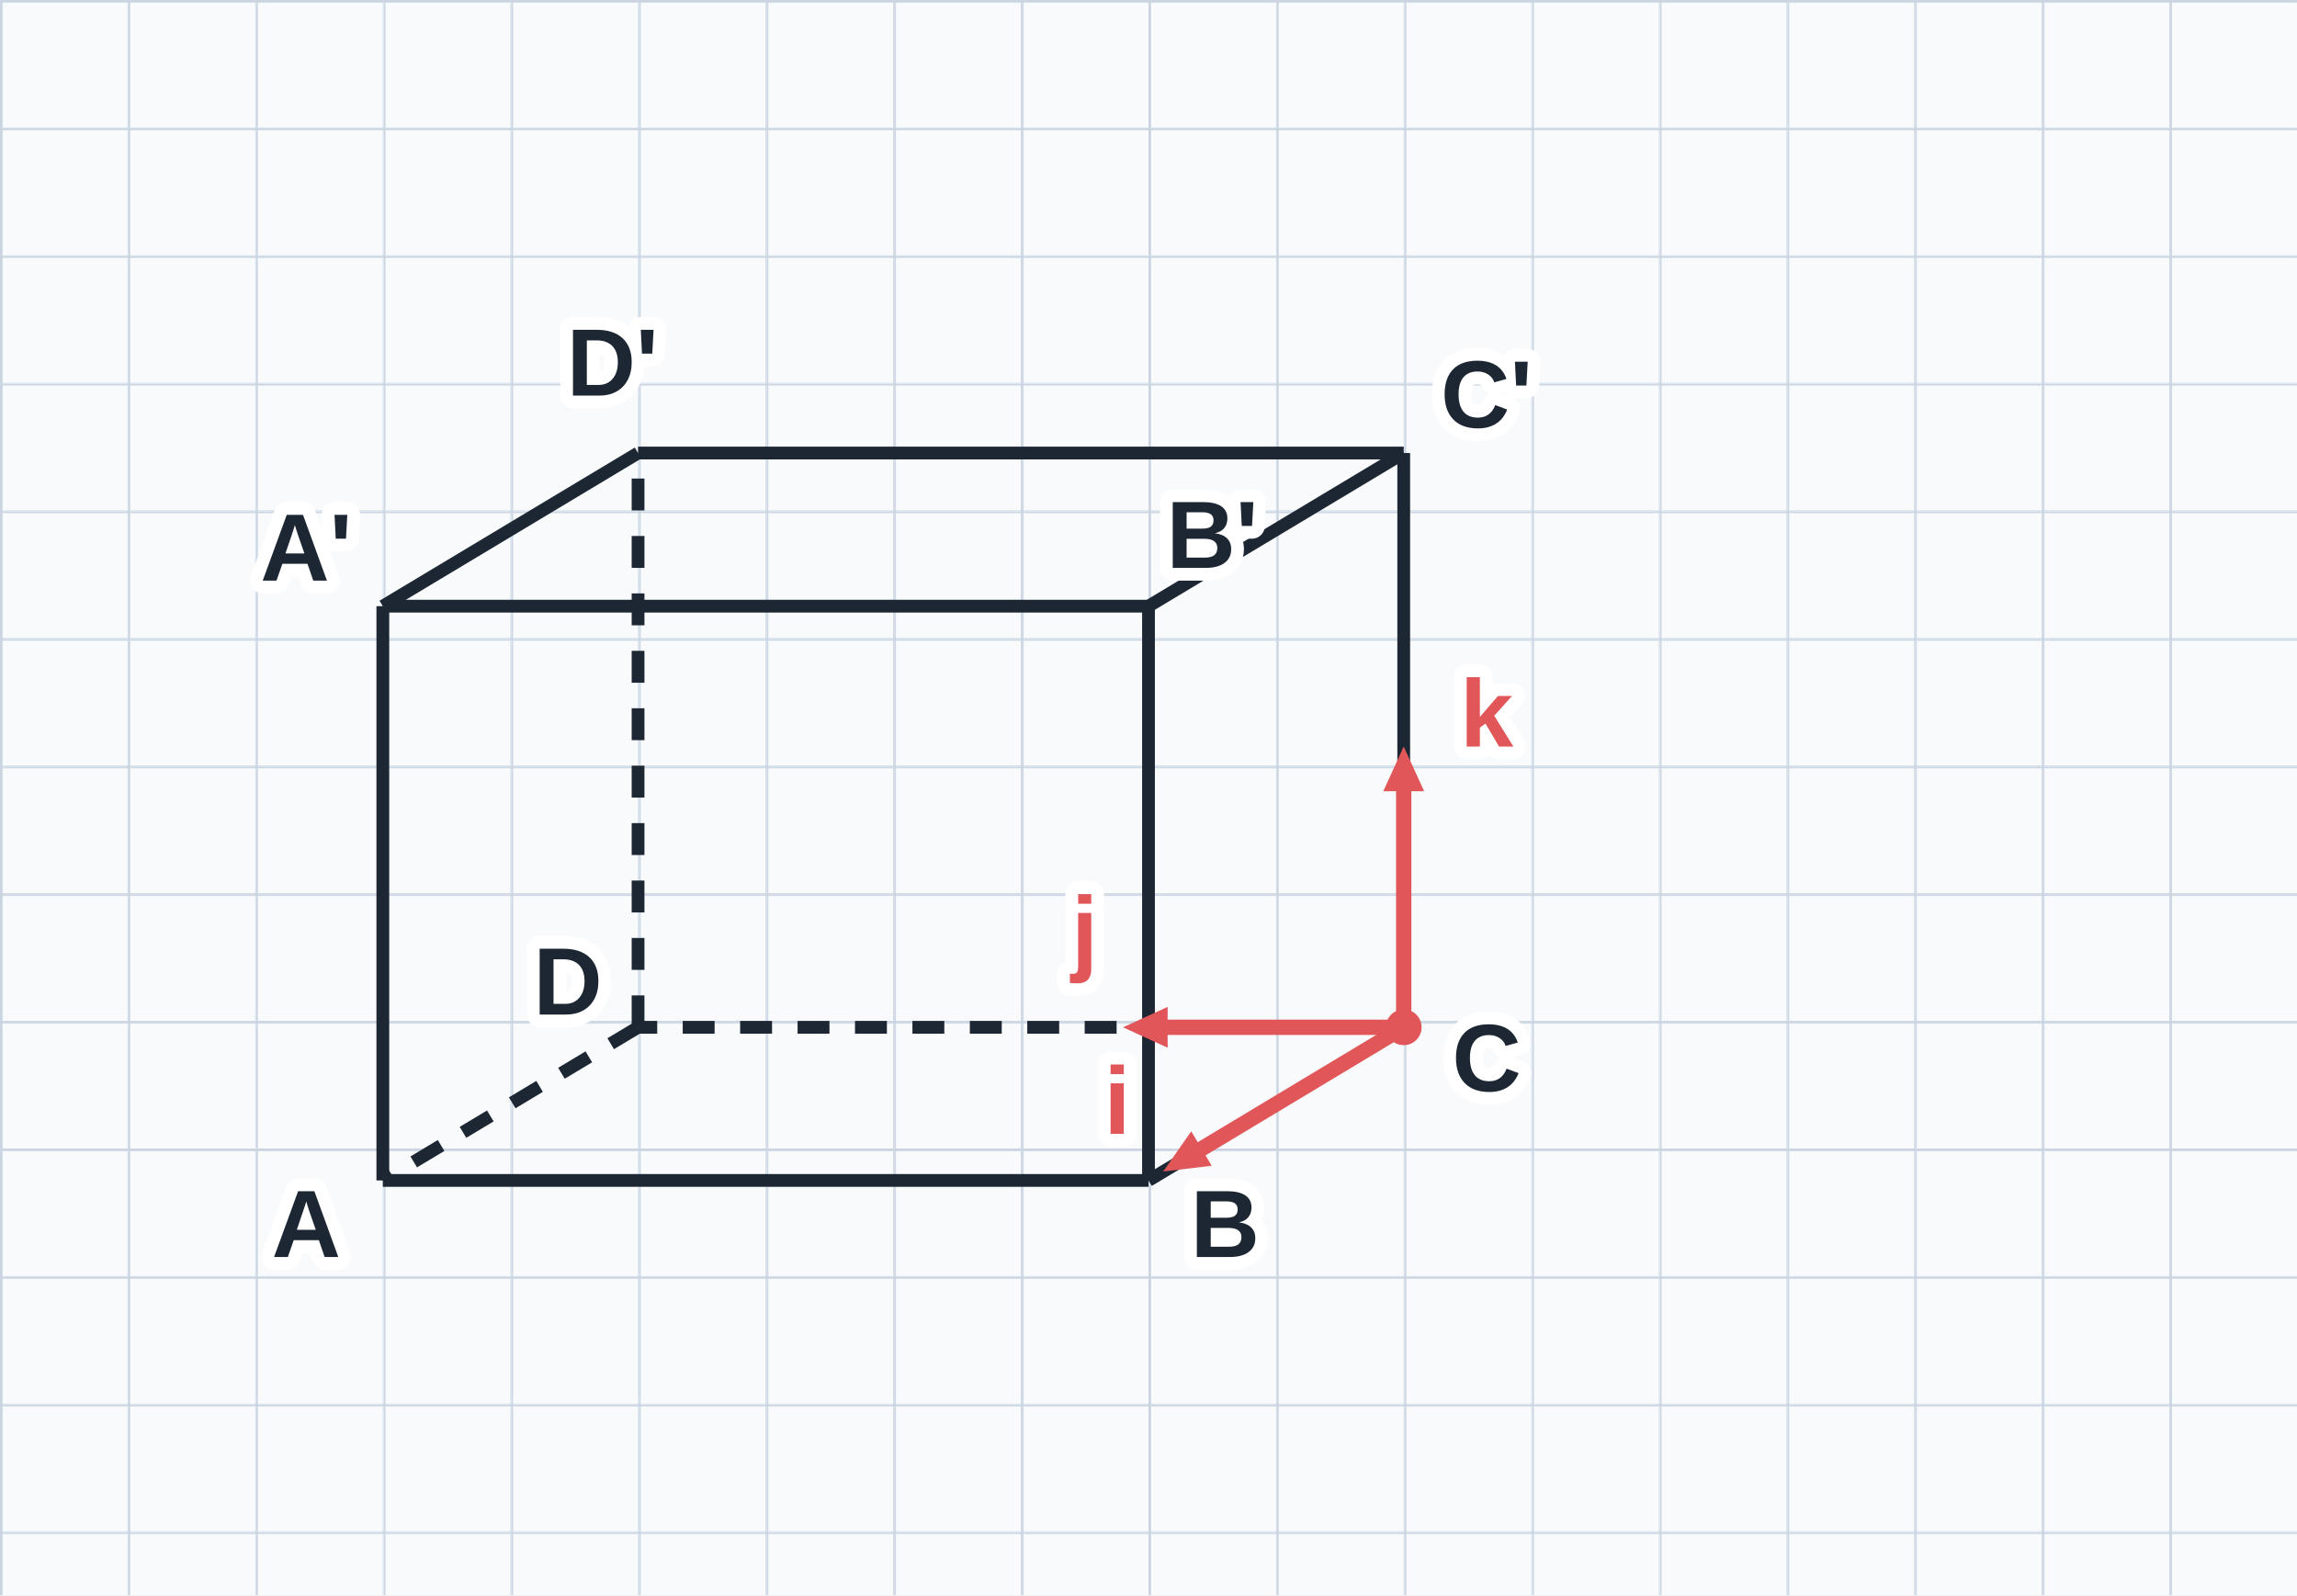
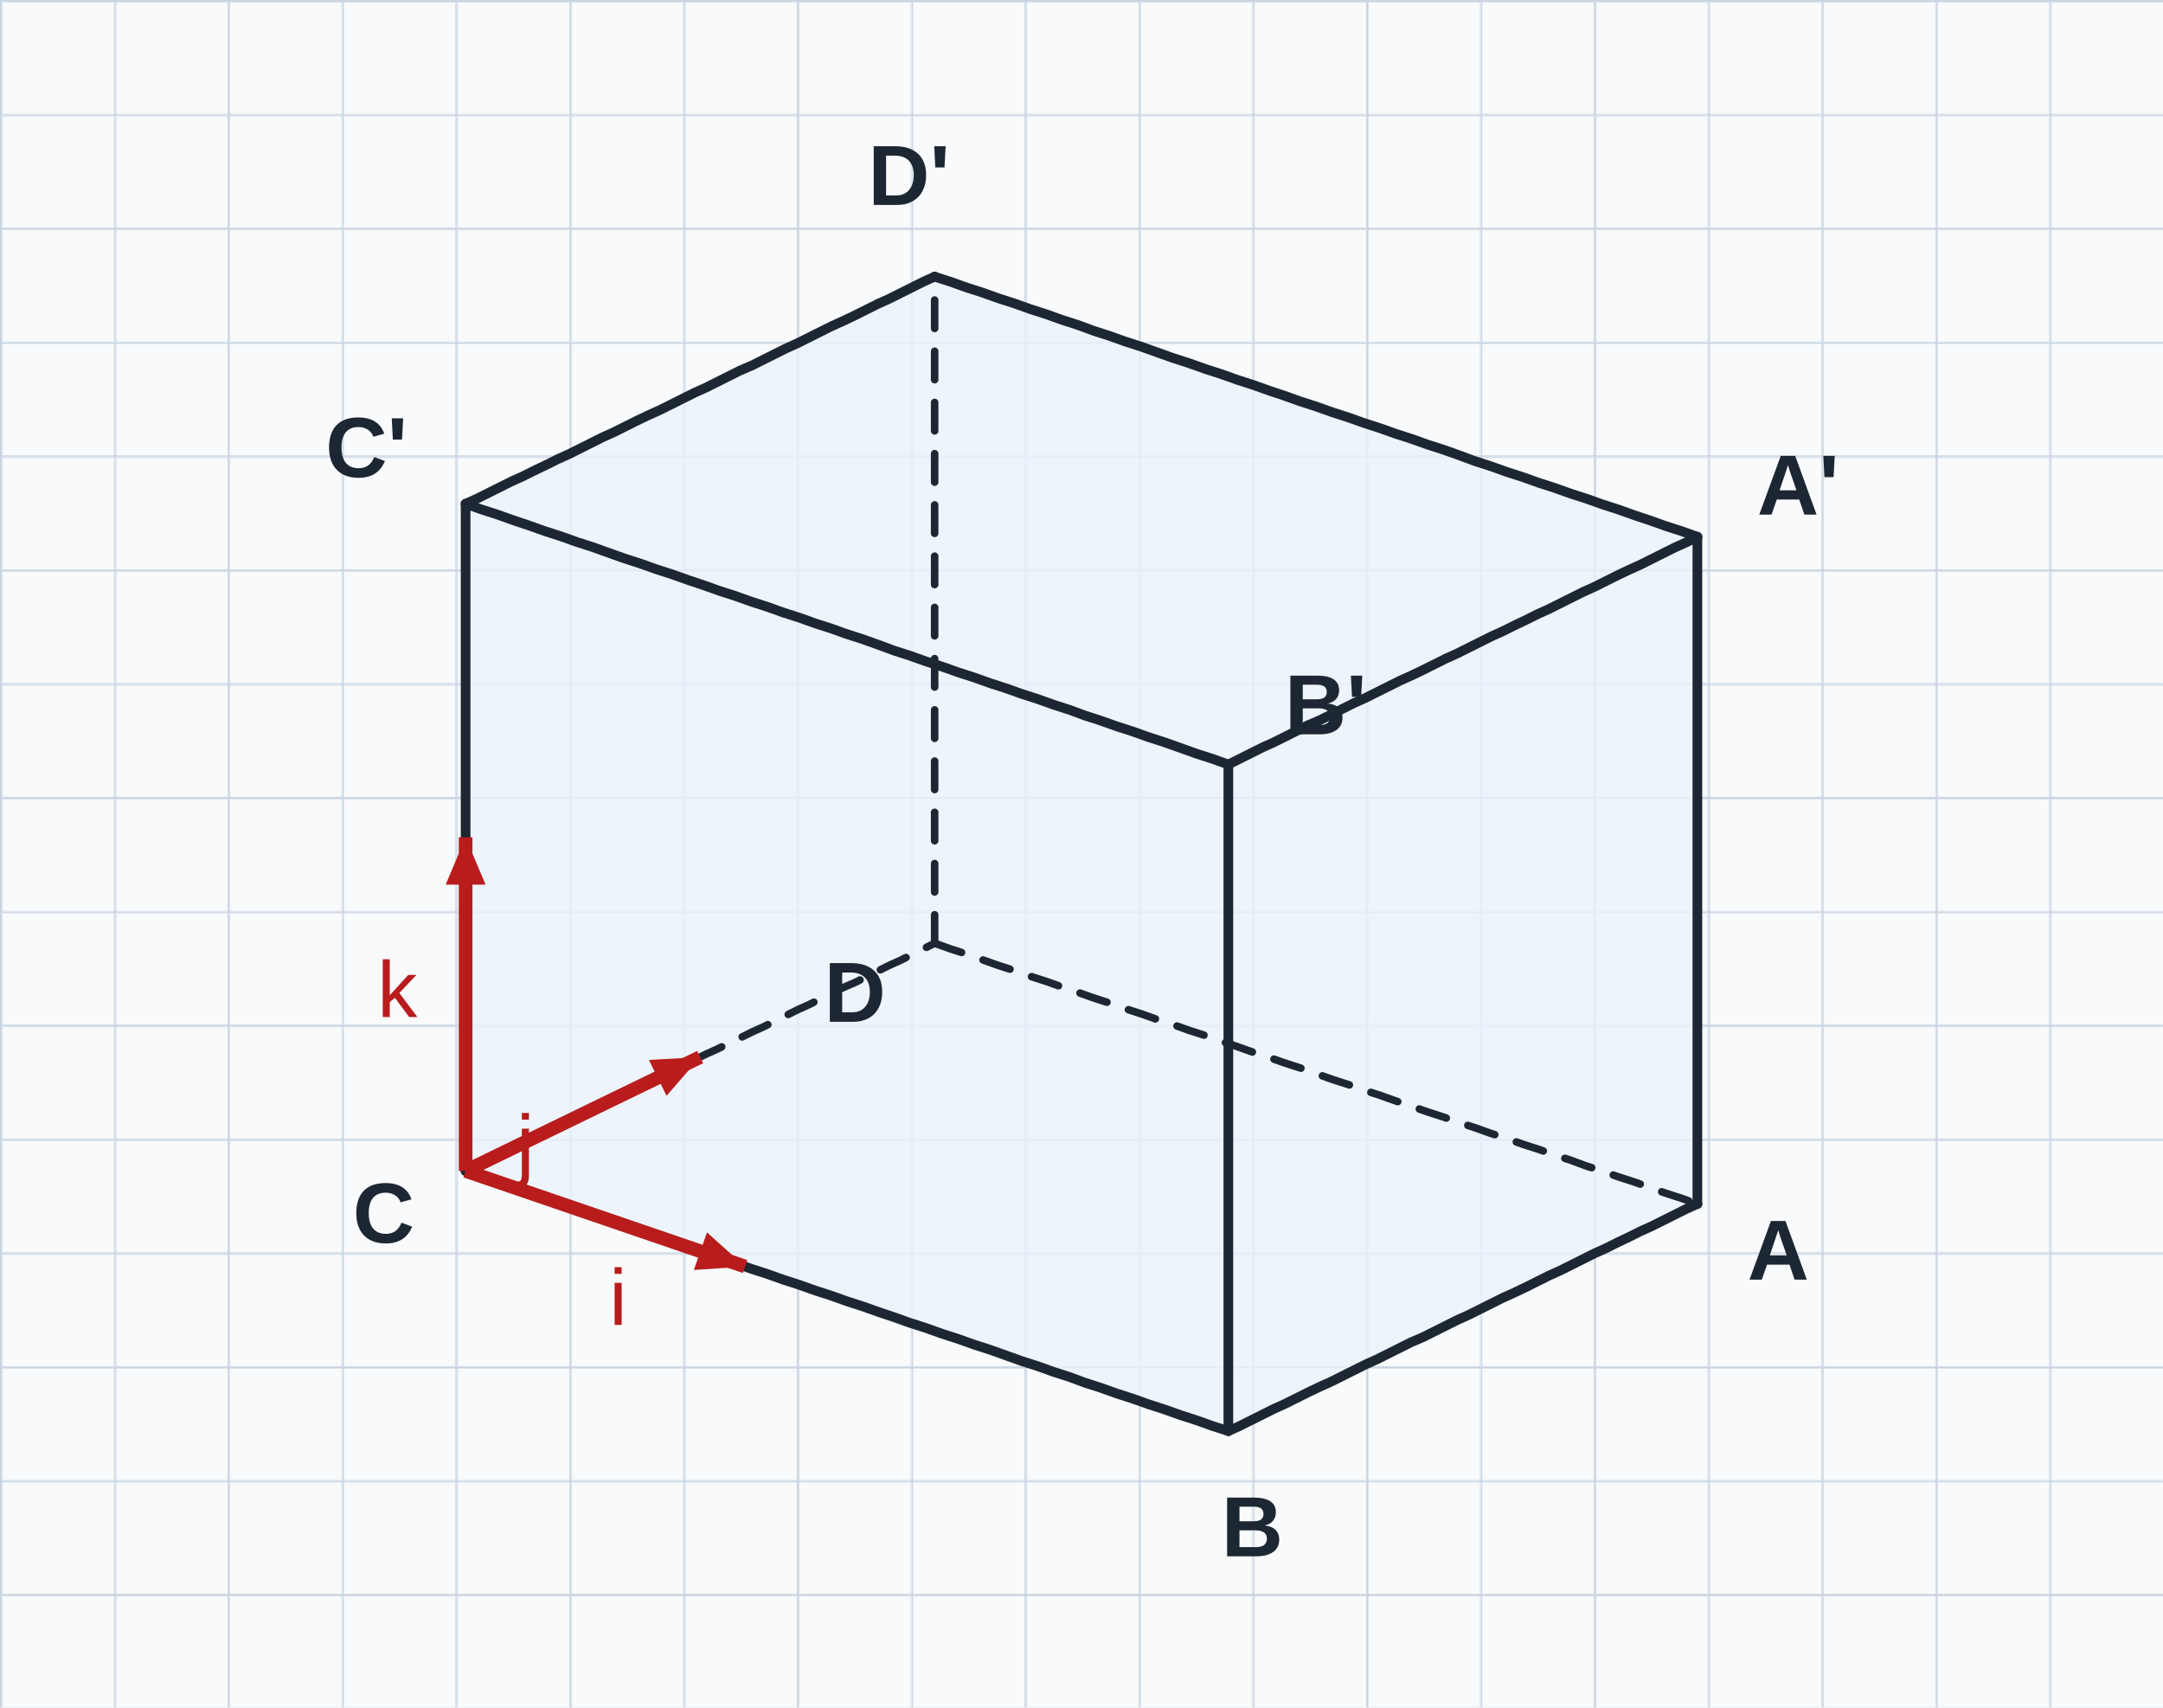
- <svg xmlns="http://www.w3.org/2000/svg" viewBox="0 0 360 250" font-family="Segoe UI, Arial, sans-serif">
+ <svg xmlns="http://www.w3.org/2000/svg" viewBox="0 0 380 300" font-family="Segoe UI, Arial, sans-serif">
  <defs>
-     <pattern id="grid-t12vhopchunhatc" width="20" height="20" patternUnits="userSpaceOnUse">
+     <pattern id="nlg" width="20" height="20" patternUnits="userSpaceOnUse">
      <path d="M20 0H0V20" fill="none" stroke="#cbd5e1" stroke-width="0.8" />
    </pattern>
  </defs>
-   <rect width="360" height="250" fill="#f8fafc" />
-   <rect width="360" height="250" fill="url(#grid-t12vhopchunhatc)" />
-   <line x1="60.0" y1="185.0" x2="180.0" y2="185.0" stroke="#1d2733" stroke-width="2" />
-   <line x1="180.0" y1="185.0" x2="220.0" y2="161.0" stroke="#1d2733" stroke-width="2" />
-   <line x1="220.0" y1="161.0" x2="100.0" y2="161.0" stroke="#1d2733" stroke-width="2" stroke-dasharray="5 4" />
-   <line x1="100.0" y1="161.0" x2="60.0" y2="185.0" stroke="#1d2733" stroke-width="2" stroke-dasharray="5 4" />
-   <line x1="60.0" y1="95.0" x2="180.0" y2="95.0" stroke="#1d2733" stroke-width="2" />
-   <line x1="180.0" y1="95.0" x2="220.0" y2="71.0" stroke="#1d2733" stroke-width="2" />
-   <line x1="220.0" y1="71.0" x2="100.0" y2="71.0" stroke="#1d2733" stroke-width="2" />
-   <line x1="100.0" y1="71.0" x2="60.0" y2="95.0" stroke="#1d2733" stroke-width="2" />
-   <line x1="60.0" y1="185.0" x2="60.0" y2="95.0" stroke="#1d2733" stroke-width="2" />
-   <line x1="180.0" y1="185.0" x2="180.0" y2="95.0" stroke="#1d2733" stroke-width="2" />
-   <line x1="220.0" y1="161.0" x2="220.0" y2="71.0" stroke="#1d2733" stroke-width="2" />
-   <line x1="100.0" y1="161.0" x2="100.0" y2="71.0" stroke="#1d2733" stroke-width="2" stroke-dasharray="5 4" />
-   <line x1="220.0" y1="161.0" x2="185.9" y2="181.5" stroke="#e15759" stroke-width="2.4" />
-   <polygon points="182.3,183.6 186.7,177.3 189.9,182.7" fill="#e15759" />
-   <text stroke="white" stroke-width="4" stroke-linejoin="round" x="175.1" y="177.7" text-anchor="middle" font-size="15" font-weight="bold" fill="white">i</text>
-   <text x="175.1" y="177.7" text-anchor="middle" font-size="15" font-weight="bold" fill="#e15759">i</text>
-   <line x1="220.0" y1="161.0" x2="180.2" y2="161.0" stroke="#e15759" stroke-width="2.4" />
-   <polygon points="176.0,161.0 183.0,157.8 183.0,164.2" fill="#e15759" />
-   <text stroke="white" stroke-width="4" stroke-linejoin="round" x="170.0" y="151.0" text-anchor="middle" font-size="15" font-weight="bold" fill="white">j</text>
-   <text x="170.0" y="151.0" text-anchor="middle" font-size="15" font-weight="bold" fill="#e15759">j</text>
-   <line x1="220.0" y1="161.0" x2="220.0" y2="121.2" stroke="#e15759" stroke-width="2.4" />
-   <polygon points="220.0,117.0 223.2,124.0 216.8,124.0" fill="#e15759" />
-   <text stroke="white" stroke-width="4" stroke-linejoin="round" x="233.0" y="117.0" text-anchor="middle" font-size="15" font-weight="bold" fill="white">k</text>
-   <text x="233.0" y="117.0" text-anchor="middle" font-size="15" font-weight="bold" fill="#e15759">k</text>
-   <circle cx="220.0" cy="161.0" r="2.8" fill="#e15759" />
-   <text stroke="white" stroke-width="4" stroke-linejoin="round" x="48.0" y="197.0" text-anchor="middle" font-size="15" font-weight="bold" fill="white">A</text>
-   <text x="48.0" y="197.0" text-anchor="middle" font-size="15" font-weight="bold" fill="#1d2733">A</text>
-   <text stroke="white" stroke-width="4" stroke-linejoin="round" x="192.0" y="197.0" text-anchor="middle" font-size="15" font-weight="bold" fill="white">B</text>
-   <text x="192.0" y="197.0" text-anchor="middle" font-size="15" font-weight="bold" fill="#1d2733">B</text>
-   <text stroke="white" stroke-width="4" stroke-linejoin="round" x="233.0" y="171.0" text-anchor="middle" font-size="15" font-weight="bold" fill="white">C</text>
-   <text x="233.0" y="171.0" text-anchor="middle" font-size="15" font-weight="bold" fill="#1d2733">C</text>
-   <text stroke="white" stroke-width="4" stroke-linejoin="round" x="89.0" y="159.0" text-anchor="middle" font-size="15" font-weight="bold" fill="white">D</text>
-   <text x="89.0" y="159.0" text-anchor="middle" font-size="15" font-weight="bold" fill="#1d2733">D</text>
-   <text stroke="white" stroke-width="4" stroke-linejoin="round" x="48.0" y="91.0" text-anchor="middle" font-size="15" font-weight="bold" fill="white">A'</text>
-   <text x="48.0" y="91.0" text-anchor="middle" font-size="15" font-weight="bold" fill="#1d2733">A'</text>
-   <text stroke="white" stroke-width="4" stroke-linejoin="round" x="190.0" y="89.0" text-anchor="middle" font-size="15" font-weight="bold" fill="white">B'</text>
-   <text x="190.0" y="89.0" text-anchor="middle" font-size="15" font-weight="bold" fill="#1d2733">B'</text>
-   <text stroke="white" stroke-width="4" stroke-linejoin="round" x="233.0" y="67.0" text-anchor="middle" font-size="15" font-weight="bold" fill="white">C'</text>
-   <text x="233.0" y="67.0" text-anchor="middle" font-size="15" font-weight="bold" fill="#1d2733">C'</text>
-   <text stroke="white" stroke-width="4" stroke-linejoin="round" x="96.0" y="62.0" text-anchor="middle" font-size="15" font-weight="bold" fill="white">D'</text>
-   <text x="96.0" y="62.0" text-anchor="middle" font-size="15" font-weight="bold" fill="#1d2733">D'</text>
+   <rect width="380" height="300" fill="#f8fafc" />
+   <rect width="380" height="300" fill="url(#nlg)" />
+   <polygon points="81.8,88.5 164.2,48.6 298.2,94.3 298.2,211.5 215.8,251.4 81.8,205.7" fill="#eaf2fb" opacity="0.8" />
+   <path d="M81.8 205.7L83.8 204.7L85.8 203.7L87.9 202.8L89.9 201.8L91.9 200.8L93.9 199.8L95.9 198.9L97.9 197.9L99.9 196.9L101.9 195.9L103.9 195L105.9 194L108 193L110 192L112 191.1L114 190.1L116 189.1L118 188.2L120 187.2L122 186.2L124 185.2L126 184.3L128 183.3L130.1 182.3L132.1 181.3L134.1 180.4L136.1 179.4L138.1 178.4L140.1 177.4L142.1 176.5L144.1 175.5L146.1 174.5L148.1 173.5L150.2 172.6L152.2 171.6L154.2 170.6L156.2 169.6L158.2 168.7L160.2 167.7L162.2 166.7L164.2 165.7" fill="none" stroke="#1d2733" stroke-width="1.326" stroke-linecap="round" stroke-linejoin="round" stroke-dasharray="5 4" />
+   <path d="M164.2 165.7L167 166.7L169.8 167.6L172.6 168.6L175.4 169.6L178.2 170.5L181 171.5L183.8 172.4L186.6 173.4L189.3 174.3L192.1 175.3L194.9 176.2L197.7 177.2L200.5 178.1L203.3 179.1L206.1 180L208.9 181L211.7 181.9L214.5 182.9L217.2 183.8L220 184.8L222.8 185.7L225.6 186.7L228.4 187.6L231.2 188.6L234 189.6L236.8 190.5L239.6 191.5L242.4 192.4L245.2 193.4L247.9 194.3L250.7 195.3L253.5 196.2L256.3 197.2L259.1 198.1L261.9 199.1L264.7 200L267.5 201L270.3 201.9L273.1 202.9L275.9 203.8L278.6 204.8L281.4 205.7L284.2 206.7L287 207.6L289.8 208.6L292.6 209.6L295.4 210.5L298.2 211.5" fill="none" stroke="#1d2733" stroke-width="1.326" stroke-linecap="round" stroke-linejoin="round" stroke-dasharray="5 4" />
+   <path d="M164.2 165.7L164.2 162.9L164.2 160L164.2 157.2L164.2 154.3L164.2 151.5L164.2 148.6L164.2 145.7L164.2 142.9L164.2 140L164.2 137.2L164.2 134.3L164.2 131.5L164.2 128.6L164.2 125.7L164.2 122.9L164.2 120L164.2 117.2L164.2 114.3L164.2 111.5L164.2 108.6L164.2 105.7L164.2 102.9L164.2 100L164.2 97.2L164.2 94.3L164.2 91.5L164.2 88.6L164.2 85.7L164.2 82.9L164.2 80L164.2 77.2L164.2 74.3L164.2 71.5L164.2 68.6L164.2 65.7L164.2 62.9L164.2 60L164.2 57.2L164.2 54.3L164.2 51.5L164.2 48.6" fill="none" stroke="#1d2733" stroke-width="1.326" stroke-linecap="round" stroke-linejoin="round" stroke-dasharray="5 4" />
+   <path d="M298.2 211.5L296.2 212.4L294.2 213.4L292.2 214.4L290.2 215.4L288.2 216.3L286.2 217.3L284.1 218.3L282.1 219.3L280.1 220.2L278.1 221.2L276.1 222.2L274.1 223.2L272.1 224.1L270.1 225.1L268.1 226.1L266 227.1L264 228L262 229L260 230L258 231L256 231.9L254 232.9L252 233.9L250 234.9L247.9 235.8L245.9 236.8L243.9 237.8L241.9 238.8L239.9 239.7L237.9 240.7L235.9 241.7L233.9 242.7L231.9 243.6L229.8 244.6L227.8 245.6L225.8 246.6L223.8 247.5L221.8 248.5L219.8 249.5L217.8 250.5L215.8 251.4" fill="none" stroke="#1d2733" stroke-width="1.7" stroke-linecap="round" stroke-linejoin="round" />
+   <path d="M215.8 251.4L213 250.5L210.2 249.5L207.4 248.6L204.6 247.6L201.8 246.7L199 245.7L196.2 244.8L193.4 243.8L190.6 242.9L187.9 241.9L185.1 241L182.3 240L179.5 239.1L176.7 238.1L173.9 237.1L171.1 236.2L168.3 235.2L165.5 234.3L162.7 233.3L159.9 232.4L157.1 231.4L154.4 230.5L151.6 229.5L148.8 228.6L146 227.6L143.2 226.7L140.4 225.7L137.6 224.8L134.8 223.8L132 222.9L129.2 221.9L126.4 221L123.6 220L120.9 219L118.1 218.1L115.3 217.1L112.5 216.2L109.7 215.2L106.9 214.3L104.1 213.3L101.3 212.4L98.5 211.4L95.7 210.5L92.9 209.5L90.2 208.6L87.4 207.6L84.6 206.7L81.8 205.7" fill="none" stroke="#1d2733" stroke-width="1.7" stroke-linecap="round" stroke-linejoin="round" />
+   <path d="M81.8 205.7L81.8 205.7" fill="none" stroke="#1d2733" stroke-width="1.7" stroke-linecap="round" stroke-linejoin="round" />
+   <path d="M298.2 211.5L298.2 211.5" fill="none" stroke="#1d2733" stroke-width="1.7" stroke-linecap="round" stroke-linejoin="round" />
+   <path d="M298.2 94.3L296.2 95.3L294.2 96.2L292.2 97.2L290.2 98.2L288.2 99.2L286.2 100.1L284.1 101.1L282.1 102.1L280.1 103.1L278.1 104L276.1 105L274.1 106L272.1 107L270.1 107.9L268.1 108.9L266 109.9L264 110.9L262 111.8L260 112.8L258 113.8L256 114.8L254 115.7L252 116.7L250 117.7L247.9 118.7L245.9 119.6L243.9 120.6L241.9 121.6L239.9 122.6L237.9 123.5L235.9 124.5L233.9 125.5L231.9 126.5L229.8 127.4L227.8 128.4L225.8 129.4L223.8 130.4L221.8 131.3L219.8 132.3L217.8 133.3L215.8 134.3" fill="none" stroke="#1d2733" stroke-width="1.7" stroke-linecap="round" stroke-linejoin="round" />
+   <path d="M215.8 134.3L213 133.3L210.2 132.4L207.4 131.4L204.6 130.4L201.8 129.5L199 128.5L196.2 127.6L193.4 126.6L190.6 125.7L187.9 124.7L185.1 123.8L182.3 122.8L179.5 121.9L176.7 120.9L173.9 120L171.1 119L168.3 118.1L165.5 117.1L162.7 116.2L159.9 115.2L157.1 114.3L154.4 113.3L151.6 112.3L148.8 111.4L146 110.4L143.2 109.5L140.4 108.5L137.6 107.6L134.8 106.6L132 105.7L129.2 104.7L126.4 103.8L123.6 102.8L120.9 101.9L118.1 100.9L115.3 100L112.5 99L109.7 98.1L106.9 97.1L104.1 96.1L101.3 95.2L98.5 94.2L95.7 93.3L92.9 92.3L90.2 91.4L87.4 90.4L84.6 89.5L81.8 88.5" fill="none" stroke="#1d2733" stroke-width="1.7" stroke-linecap="round" stroke-linejoin="round" />
+   <path d="M81.8 88.5L83.8 87.6L85.8 86.6L87.8 85.6L89.8 84.6L91.8 83.7L93.8 82.7L95.9 81.7L97.9 80.7L99.9 79.8L101.9 78.8L103.9 77.8L105.9 76.8L107.9 75.9L109.9 74.9L111.9 73.9L114 72.9L116 72L118 71L120 70L122 69L124 68.1L126 67.1L128 66.1L130 65.1L132.1 64.2L134.1 63.2L136.1 62.2L138.1 61.2L140.1 60.3L142.1 59.3L144.1 58.3L146.1 57.3L148.1 56.4L150.2 55.4L152.2 54.4L154.2 53.4L156.2 52.5L158.2 51.5L160.2 50.5L162.2 49.5L164.2 48.6" fill="none" stroke="#1d2733" stroke-width="1.7" stroke-linecap="round" stroke-linejoin="round" />
+   <path d="M164.2 48.6L167 49.5L169.8 50.5L172.6 51.4L175.4 52.4L178.2 53.3L181 54.3L183.8 55.2L186.6 56.2L189.4 57.1L192.1 58.1L194.9 59L197.7 60L200.5 60.9L203.3 61.9L206.1 62.9L208.9 63.8L211.7 64.8L214.5 65.7L217.3 66.7L220.1 67.6L222.9 68.6L225.6 69.5L228.4 70.5L231.2 71.4L234 72.4L236.8 73.3L239.6 74.3L242.4 75.2L245.2 76.2L248 77.1L250.8 78.1L253.6 79L256.4 80L259.1 81L261.9 81.9L264.7 82.9L267.5 83.8L270.3 84.8L273.1 85.7L275.9 86.7L278.7 87.6L281.5 88.6L284.3 89.5L287.1 90.5L289.8 91.4L292.6 92.4L295.4 93.3L298.2 94.3" fill="none" stroke="#1d2733" stroke-width="1.7" stroke-linecap="round" stroke-linejoin="round" />
+   <path d="M215.8 251.4L215.8 248.6L215.8 245.7L215.8 242.9L215.8 240L215.8 237.2L215.8 234.3L215.8 231.4L215.8 228.6L215.8 225.7L215.8 222.9L215.8 220L215.8 217.1L215.8 214.3L215.8 211.4L215.8 208.6L215.8 205.7L215.8 202.9L215.8 200L215.8 197.1L215.8 194.3L215.8 191.4L215.8 188.6L215.8 185.7L215.8 182.8L215.8 180L215.8 177.1L215.8 174.3L215.8 171.4L215.8 168.6L215.8 165.7L215.8 162.8L215.8 160L215.8 157.1L215.8 154.3L215.8 151.4L215.8 148.5L215.8 145.7L215.8 142.8L215.8 140L215.8 137.1L215.8 134.3" fill="none" stroke="#1d2733" stroke-width="1.7" stroke-linecap="round" stroke-linejoin="round" />
+   <path d="M298.2 94.3L298.2 97.1L298.2 100L298.2 102.9L298.2 105.7L298.2 108.6L298.2 111.4L298.2 114.3L298.2 117.2L298.2 120L298.2 122.9L298.2 125.7L298.2 128.6L298.2 131.4L298.2 134.3L298.2 137.2L298.2 140L298.2 142.9L298.2 145.7L298.2 148.6L298.2 151.5L298.2 154.3L298.2 157.2L298.2 160L298.2 162.9L298.2 165.7L298.2 168.6L298.2 171.5L298.2 174.3L298.2 177.2L298.2 180L298.2 182.9L298.2 185.8L298.2 188.6L298.2 191.5L298.2 194.3L298.2 197.2L298.2 200L298.2 202.9L298.2 205.8L298.2 208.6L298.2 211.5" fill="none" stroke="#1d2733" stroke-width="1.7" stroke-linecap="round" stroke-linejoin="round" />
+   <path d="M81.8 205.7L81.8 202.9L81.8 200L81.8 197.1L81.8 194.3L81.8 191.4L81.8 188.6L81.8 185.7L81.8 182.8L81.8 180L81.8 177.1L81.8 174.3L81.8 171.4L81.8 168.6L81.8 165.7L81.8 162.8L81.8 160L81.8 157.1L81.8 154.3L81.8 151.4L81.8 148.5L81.8 145.7L81.8 142.8L81.8 140L81.8 137.1L81.8 134.3L81.8 131.4L81.8 128.5L81.8 125.7L81.8 122.8L81.8 120L81.8 117.1L81.8 114.2L81.8 111.4L81.8 108.5L81.8 105.7L81.8 102.8L81.8 100L81.8 97.1L81.8 94.2L81.8 91.4L81.8 88.5" fill="none" stroke="#1d2733" stroke-width="1.7" stroke-linecap="round" stroke-linejoin="round" />
+   <path d="M164.2 48.6L164.2 48.6" fill="none" stroke="#1d2733" stroke-width="1.7" stroke-linecap="round" stroke-linejoin="round" />
+   <line x1="81.8" y1="205.7" x2="130.9" y2="222.5" stroke="#b91c1c" stroke-width="2.4" />
+   <polygon points="130.9,222.5 121.9,223.1 124.2,216.5" fill="#b91c1c" />
+   <line x1="81.8" y1="205.7" x2="123" y2="185.7" stroke="#b91c1c" stroke-width="2.4" />
+   <polygon points="123,185.7 117.1,192.5 114,186.2" fill="#b91c1c" />
+   <line x1="81.8" y1="205.7" x2="81.8" y2="147.1" stroke="#b91c1c" stroke-width="2.4" />
+   <polygon points="81.8,147.1 85.3,155.4 78.3,155.4" fill="#b91c1c" />
+   <text x="312.4" y="219.6" font-size="15" font-weight="bold" fill="#1d2733" text-anchor="middle" dominant-baseline="central">A</text>
+   <text x="220" y="268.2" font-size="15" font-weight="bold" fill="#1d2733" text-anchor="middle" dominant-baseline="central">B</text>
+   <text x="67.4" y="213.1" font-size="15" font-weight="bold" fill="#1d2733" text-anchor="middle" dominant-baseline="central">C</text>
+   <text x="150.2" y="174.3" font-size="15" font-weight="bold" fill="#1d2733" text-anchor="middle" dominant-baseline="central">D</text>
+   <text x="315.9" y="85.2" font-size="15" font-weight="bold" fill="#1d2733" text-anchor="middle" dominant-baseline="central">A'</text>
+   <text x="232.9" y="123.8" font-size="15" font-weight="bold" fill="#1d2733" text-anchor="middle" dominant-baseline="central">B'</text>
+   <text x="64.4" y="78.6" font-size="15" font-weight="bold" fill="#1d2733" text-anchor="middle" dominant-baseline="central">C'</text>
+   <text x="159.7" y="30.8" font-size="15" font-weight="bold" fill="#1d2733" text-anchor="middle" dominant-baseline="central">D'</text>
+   <text x="108.6" y="227.9" font-size="14" font-weight="normal" fill="#b91c1c" text-anchor="middle" dominant-baseline="central">i</text>
+   <text x="92.3" y="200.8" font-size="14" font-weight="normal" fill="#b91c1c" text-anchor="middle" dominant-baseline="central">j</text>
+   <text x="69.8" y="173.8" font-size="14" font-weight="normal" fill="#b91c1c" text-anchor="middle" dominant-baseline="central">k</text>
</svg>
